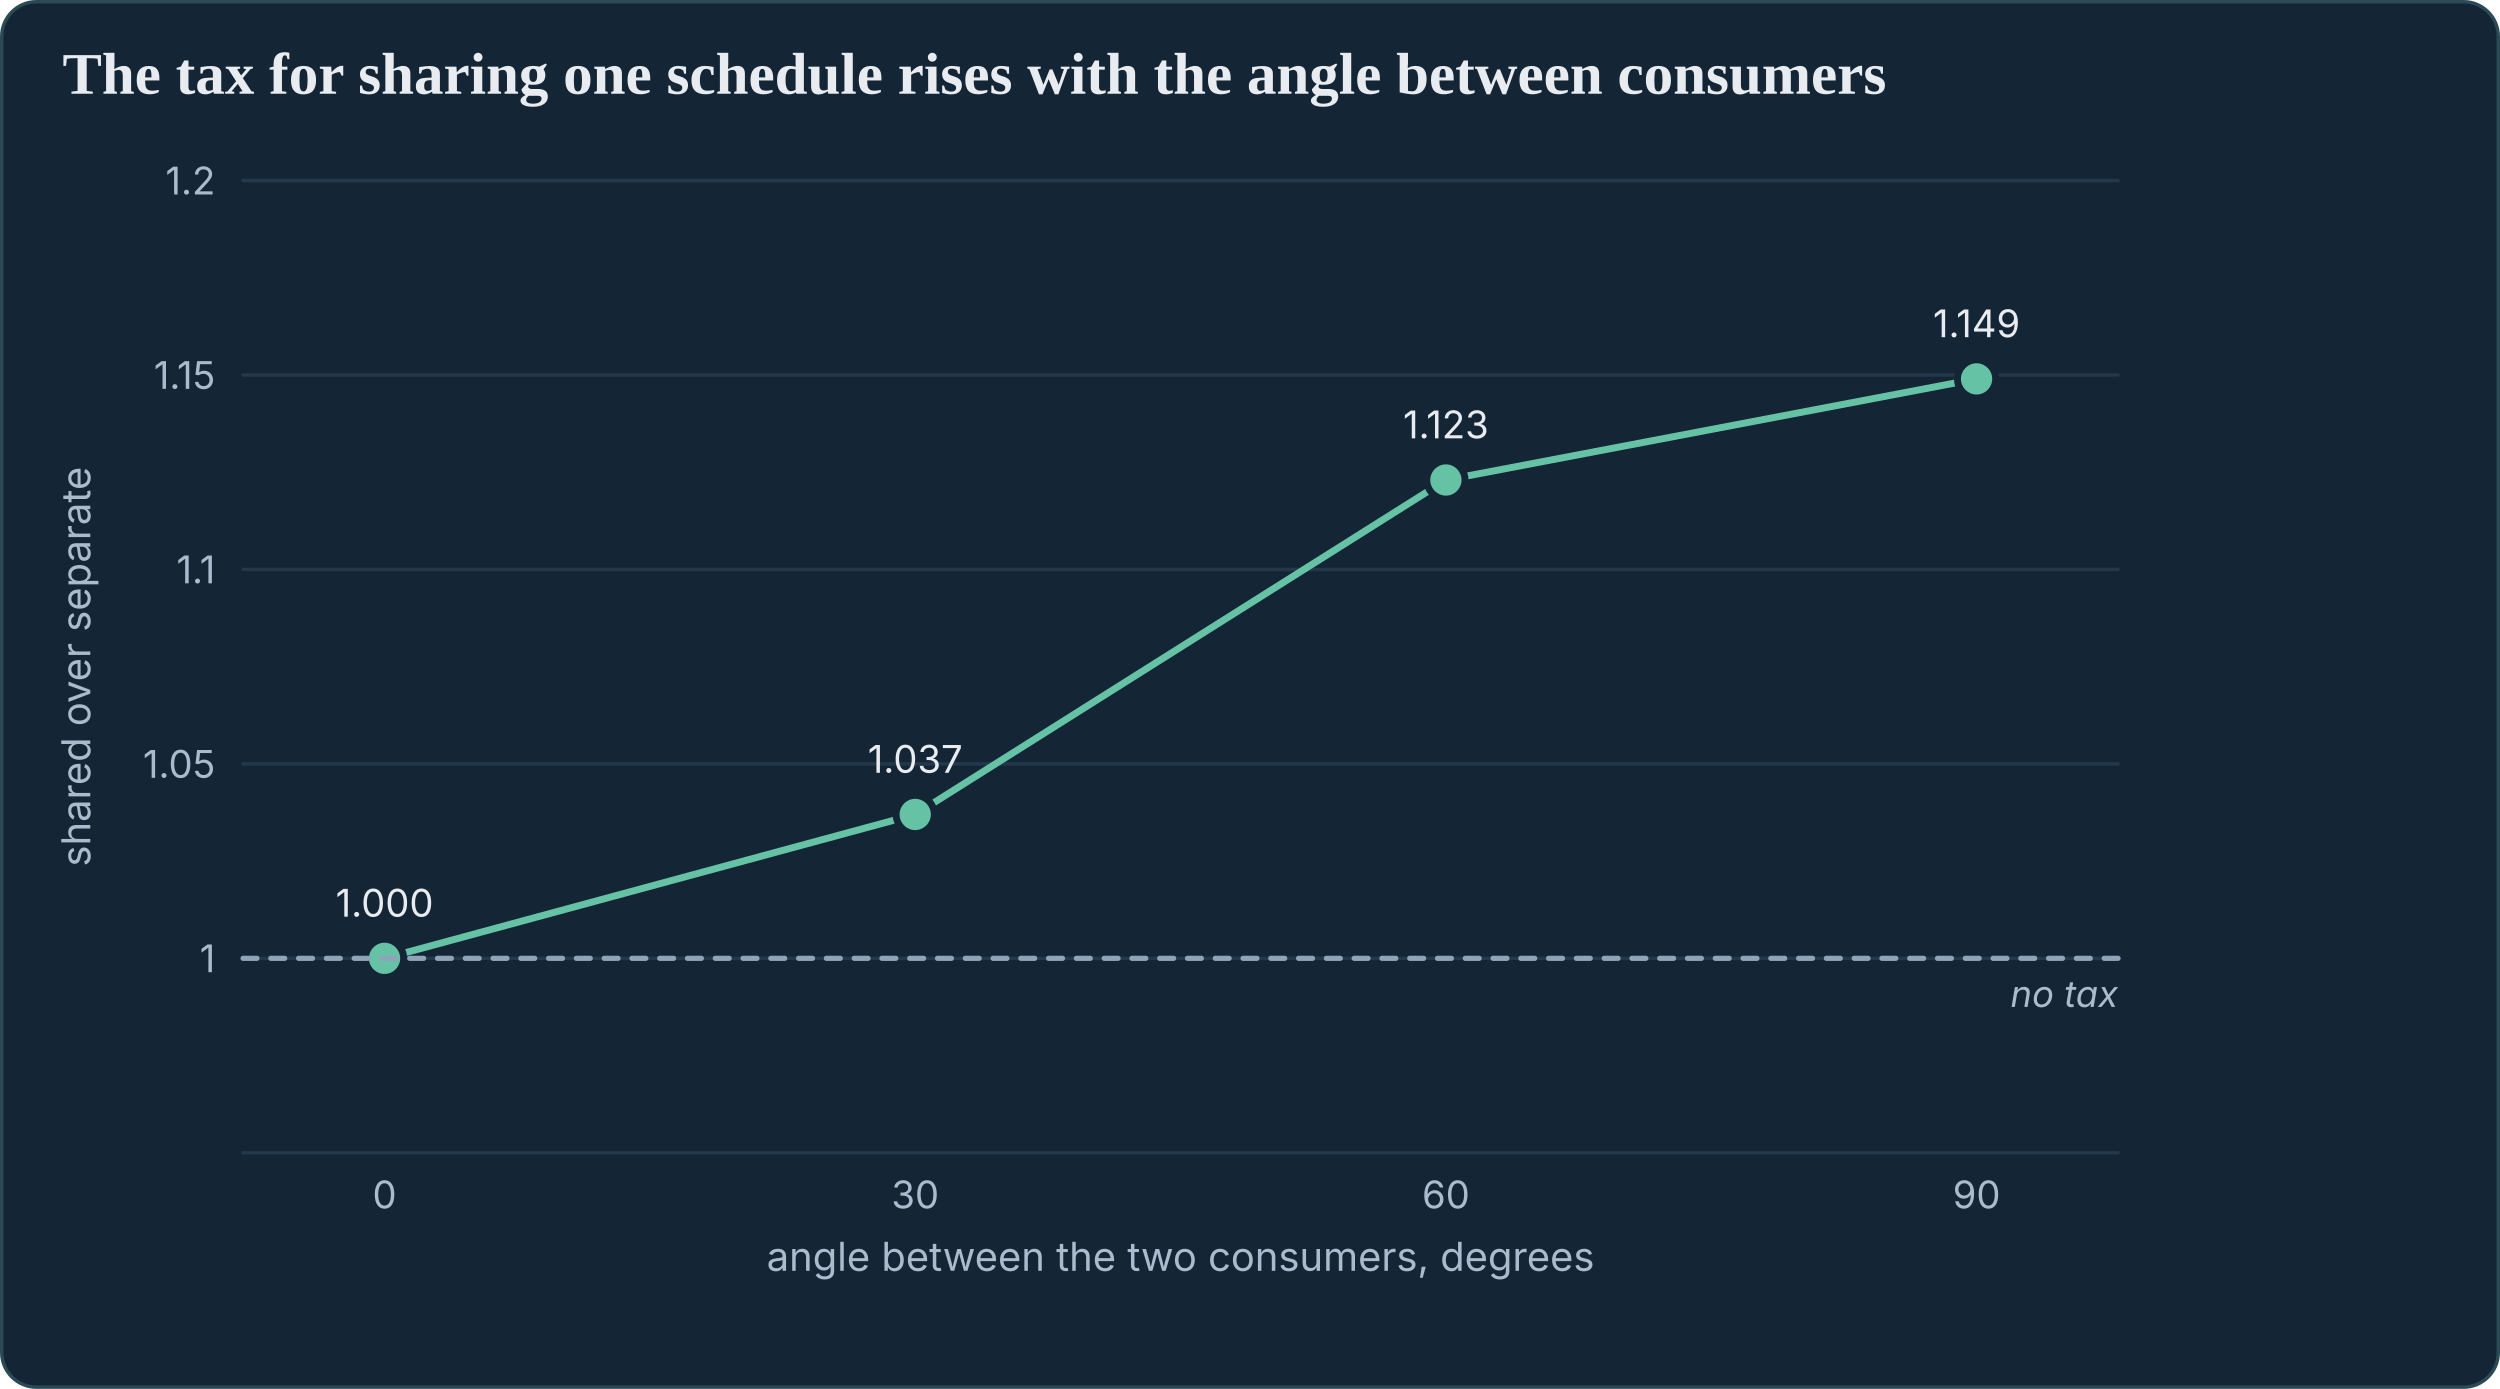
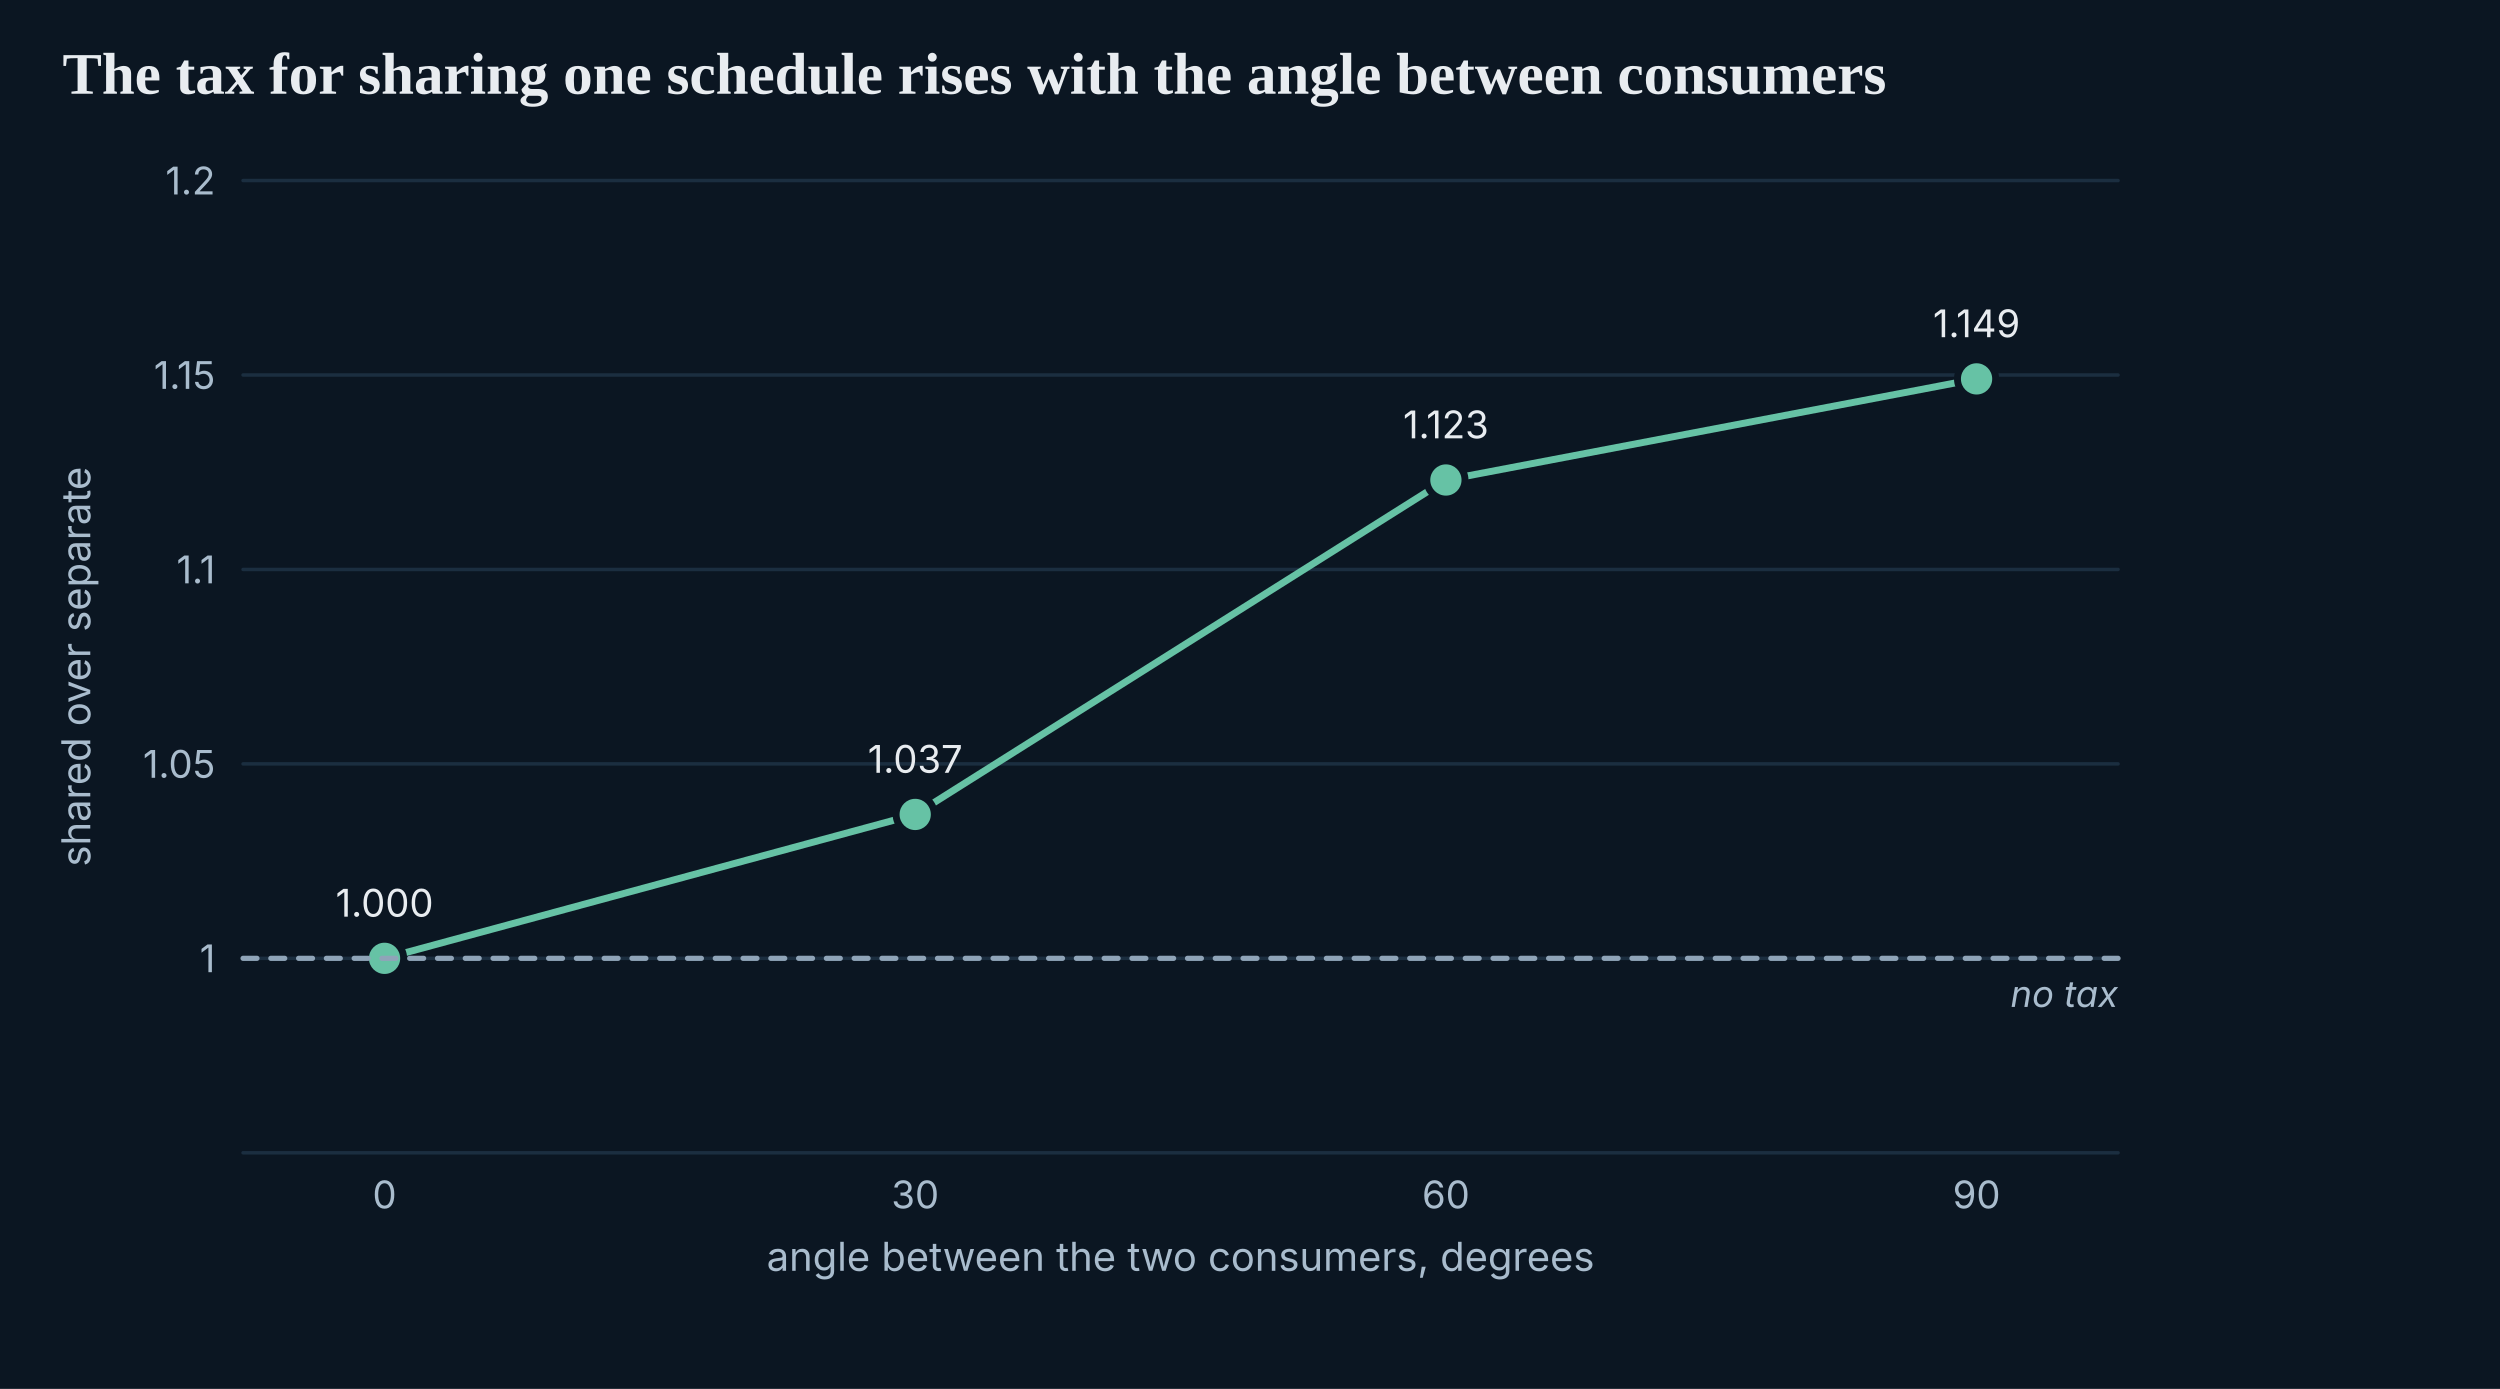
<svg xmlns="http://www.w3.org/2000/svg" width="720" height="400" viewBox="0 0 720 400" role="img" aria-label="The tax for sharing one schedule rises with the angle between consumers">
-   <rect x="0.5" y="0.5" width="719" height="399" rx="10" fill="#142536" stroke="#2a4a56" stroke-width="1" />
+   <rect width="100%" height="100%" fill="#0b1622" />
  <text x="18" y="27" font-family="'Crimson Pro', Georgia, 'Times New Roman', serif" font-size="17" font-weight="600" fill="#e8ecf0">The tax for sharing one schedule rises with the angle between consumers</text>
-   <line x1="70.00" y1="276.00" x2="610.00" y2="276.00" stroke="#22384b" stroke-width="1" stroke-linecap="round" stroke-opacity="1.0" />
+   <line x1="70.00" y1="276.00" x2="610.00" y2="276.00" stroke="#1b2e40" stroke-width="1" stroke-linecap="round" stroke-opacity="1.0" />
  <text x="62.00" y="280.00" font-family="Inter, -apple-system, 'Segoe UI', Helvetica, Arial, sans-serif" font-size="11" fill="#a9bccd" text-anchor="end" font-weight="normal">1</text>
-   <line x1="70.00" y1="220.00" x2="610.00" y2="220.00" stroke="#22384b" stroke-width="1" stroke-linecap="round" stroke-opacity="1.0" />
+   <line x1="70.00" y1="220.00" x2="610.00" y2="220.00" stroke="#1b2e40" stroke-width="1" stroke-linecap="round" stroke-opacity="1.0" />
  <text x="62.00" y="224.00" font-family="Inter, -apple-system, 'Segoe UI', Helvetica, Arial, sans-serif" font-size="11" fill="#a9bccd" text-anchor="end" font-weight="normal">1.05</text>
-   <line x1="70.00" y1="164.00" x2="610.00" y2="164.00" stroke="#22384b" stroke-width="1" stroke-linecap="round" stroke-opacity="1.0" />
+   <line x1="70.00" y1="164.00" x2="610.00" y2="164.00" stroke="#1b2e40" stroke-width="1" stroke-linecap="round" stroke-opacity="1.0" />
  <text x="62.00" y="168.00" font-family="Inter, -apple-system, 'Segoe UI', Helvetica, Arial, sans-serif" font-size="11" fill="#a9bccd" text-anchor="end" font-weight="normal">1.1</text>
-   <line x1="70.00" y1="108.00" x2="610.00" y2="108.00" stroke="#22384b" stroke-width="1" stroke-linecap="round" stroke-opacity="1.0" />
+   <line x1="70.00" y1="108.00" x2="610.00" y2="108.00" stroke="#1b2e40" stroke-width="1" stroke-linecap="round" stroke-opacity="1.0" />
  <text x="62.00" y="112.00" font-family="Inter, -apple-system, 'Segoe UI', Helvetica, Arial, sans-serif" font-size="11" fill="#a9bccd" text-anchor="end" font-weight="normal">1.15</text>
-   <line x1="70.00" y1="52.00" x2="610.00" y2="52.00" stroke="#22384b" stroke-width="1" stroke-linecap="round" stroke-opacity="1.0" />
+   <line x1="70.00" y1="52.00" x2="610.00" y2="52.00" stroke="#1b2e40" stroke-width="1" stroke-linecap="round" stroke-opacity="1.0" />
  <text x="62.00" y="56.00" font-family="Inter, -apple-system, 'Segoe UI', Helvetica, Arial, sans-serif" font-size="11" fill="#a9bccd" text-anchor="end" font-weight="normal">1.2</text>
  <text x="110.75" y="348.00" font-family="Inter, -apple-system, 'Segoe UI', Helvetica, Arial, sans-serif" font-size="11" fill="#a9bccd" text-anchor="middle" font-weight="normal">0</text>
  <text x="263.58" y="348.00" font-family="Inter, -apple-system, 'Segoe UI', Helvetica, Arial, sans-serif" font-size="11" fill="#a9bccd" text-anchor="middle" font-weight="normal">30</text>
  <text x="416.42" y="348.00" font-family="Inter, -apple-system, 'Segoe UI', Helvetica, Arial, sans-serif" font-size="11" fill="#a9bccd" text-anchor="middle" font-weight="normal">60</text>
  <text x="569.25" y="348.00" font-family="Inter, -apple-system, 'Segoe UI', Helvetica, Arial, sans-serif" font-size="11" fill="#a9bccd" text-anchor="middle" font-weight="normal">90</text>
-   <line x1="70.00" y1="332.00" x2="610.00" y2="332.00" stroke="#22384b" stroke-width="1" stroke-linecap="round" stroke-opacity="1.0" />
+   <line x1="70.00" y1="332.00" x2="610.00" y2="332.00" stroke="#1b2e40" stroke-width="1" stroke-linecap="round" stroke-opacity="1.0" />
  <text x="340.00" y="366.00" font-family="Inter, -apple-system, 'Segoe UI', Helvetica, Arial, sans-serif" font-size="11.5" fill="#a9bccd" text-anchor="middle" font-weight="normal">angle between the two consumers, degrees</text>
  <text x="26.00" y="192.00" font-family="Inter, -apple-system, 'Segoe UI', Helvetica, Arial, sans-serif" font-size="11.5" fill="#a9bccd" text-anchor="middle" font-weight="normal" transform="rotate(-90 26.00 192.00)">shared over separate</text>
  <polyline points="110.75,276.00 263.58,234.56 416.42,138.24 569.25,109.12" fill="none" stroke="#66c2a5" stroke-width="2" stroke-linejoin="round" stroke-linecap="round" />
-   <circle cx="110.75" cy="276.00" r="6.50" fill="#142536" />
+   <circle cx="110.75" cy="276.00" r="6.50" fill="#0b1622" />
  <circle cx="110.75" cy="276.00" r="4.50" fill="#66c2a5" />
  <text x="110.75" y="264.00" font-family="Inter, -apple-system, 'Segoe UI', Helvetica, Arial, sans-serif" font-size="11" fill="#e8ecf0" text-anchor="middle" font-weight="normal">1.000</text>
-   <circle cx="263.58" cy="234.56" r="6.50" fill="#142536" />
+   <circle cx="263.58" cy="234.56" r="6.50" fill="#0b1622" />
  <circle cx="263.58" cy="234.56" r="4.50" fill="#66c2a5" />
  <text x="263.58" y="222.56" font-family="Inter, -apple-system, 'Segoe UI', Helvetica, Arial, sans-serif" font-size="11" fill="#e8ecf0" text-anchor="middle" font-weight="normal">1.037</text>
-   <circle cx="416.42" cy="138.24" r="6.50" fill="#142536" />
+   <circle cx="416.42" cy="138.24" r="6.50" fill="#0b1622" />
  <circle cx="416.42" cy="138.24" r="4.50" fill="#66c2a5" />
  <text x="416.42" y="126.24" font-family="Inter, -apple-system, 'Segoe UI', Helvetica, Arial, sans-serif" font-size="11" fill="#e8ecf0" text-anchor="middle" font-weight="normal">1.123</text>
-   <circle cx="569.25" cy="109.12" r="6.50" fill="#142536" />
+   <circle cx="569.25" cy="109.12" r="6.50" fill="#0b1622" />
  <circle cx="569.25" cy="109.12" r="4.50" fill="#66c2a5" />
  <text x="569.25" y="97.12" font-family="Inter, -apple-system, 'Segoe UI', Helvetica, Arial, sans-serif" font-size="11" fill="#e8ecf0" text-anchor="middle" font-weight="normal">1.149</text>
  <line x1="70.00" y1="276.00" x2="610.00" y2="276.00" stroke="#8fa4b8" stroke-width="1.5" stroke-linecap="round" stroke-dasharray="4 4" stroke-opacity="1.0" />
  <text x="610.00" y="290.00" font-family="Inter, -apple-system, 'Segoe UI', Helvetica, Arial, sans-serif" font-size="10.5" fill="#a9bccd" text-anchor="end" font-weight="normal" font-style="italic">no tax</text>
</svg>
